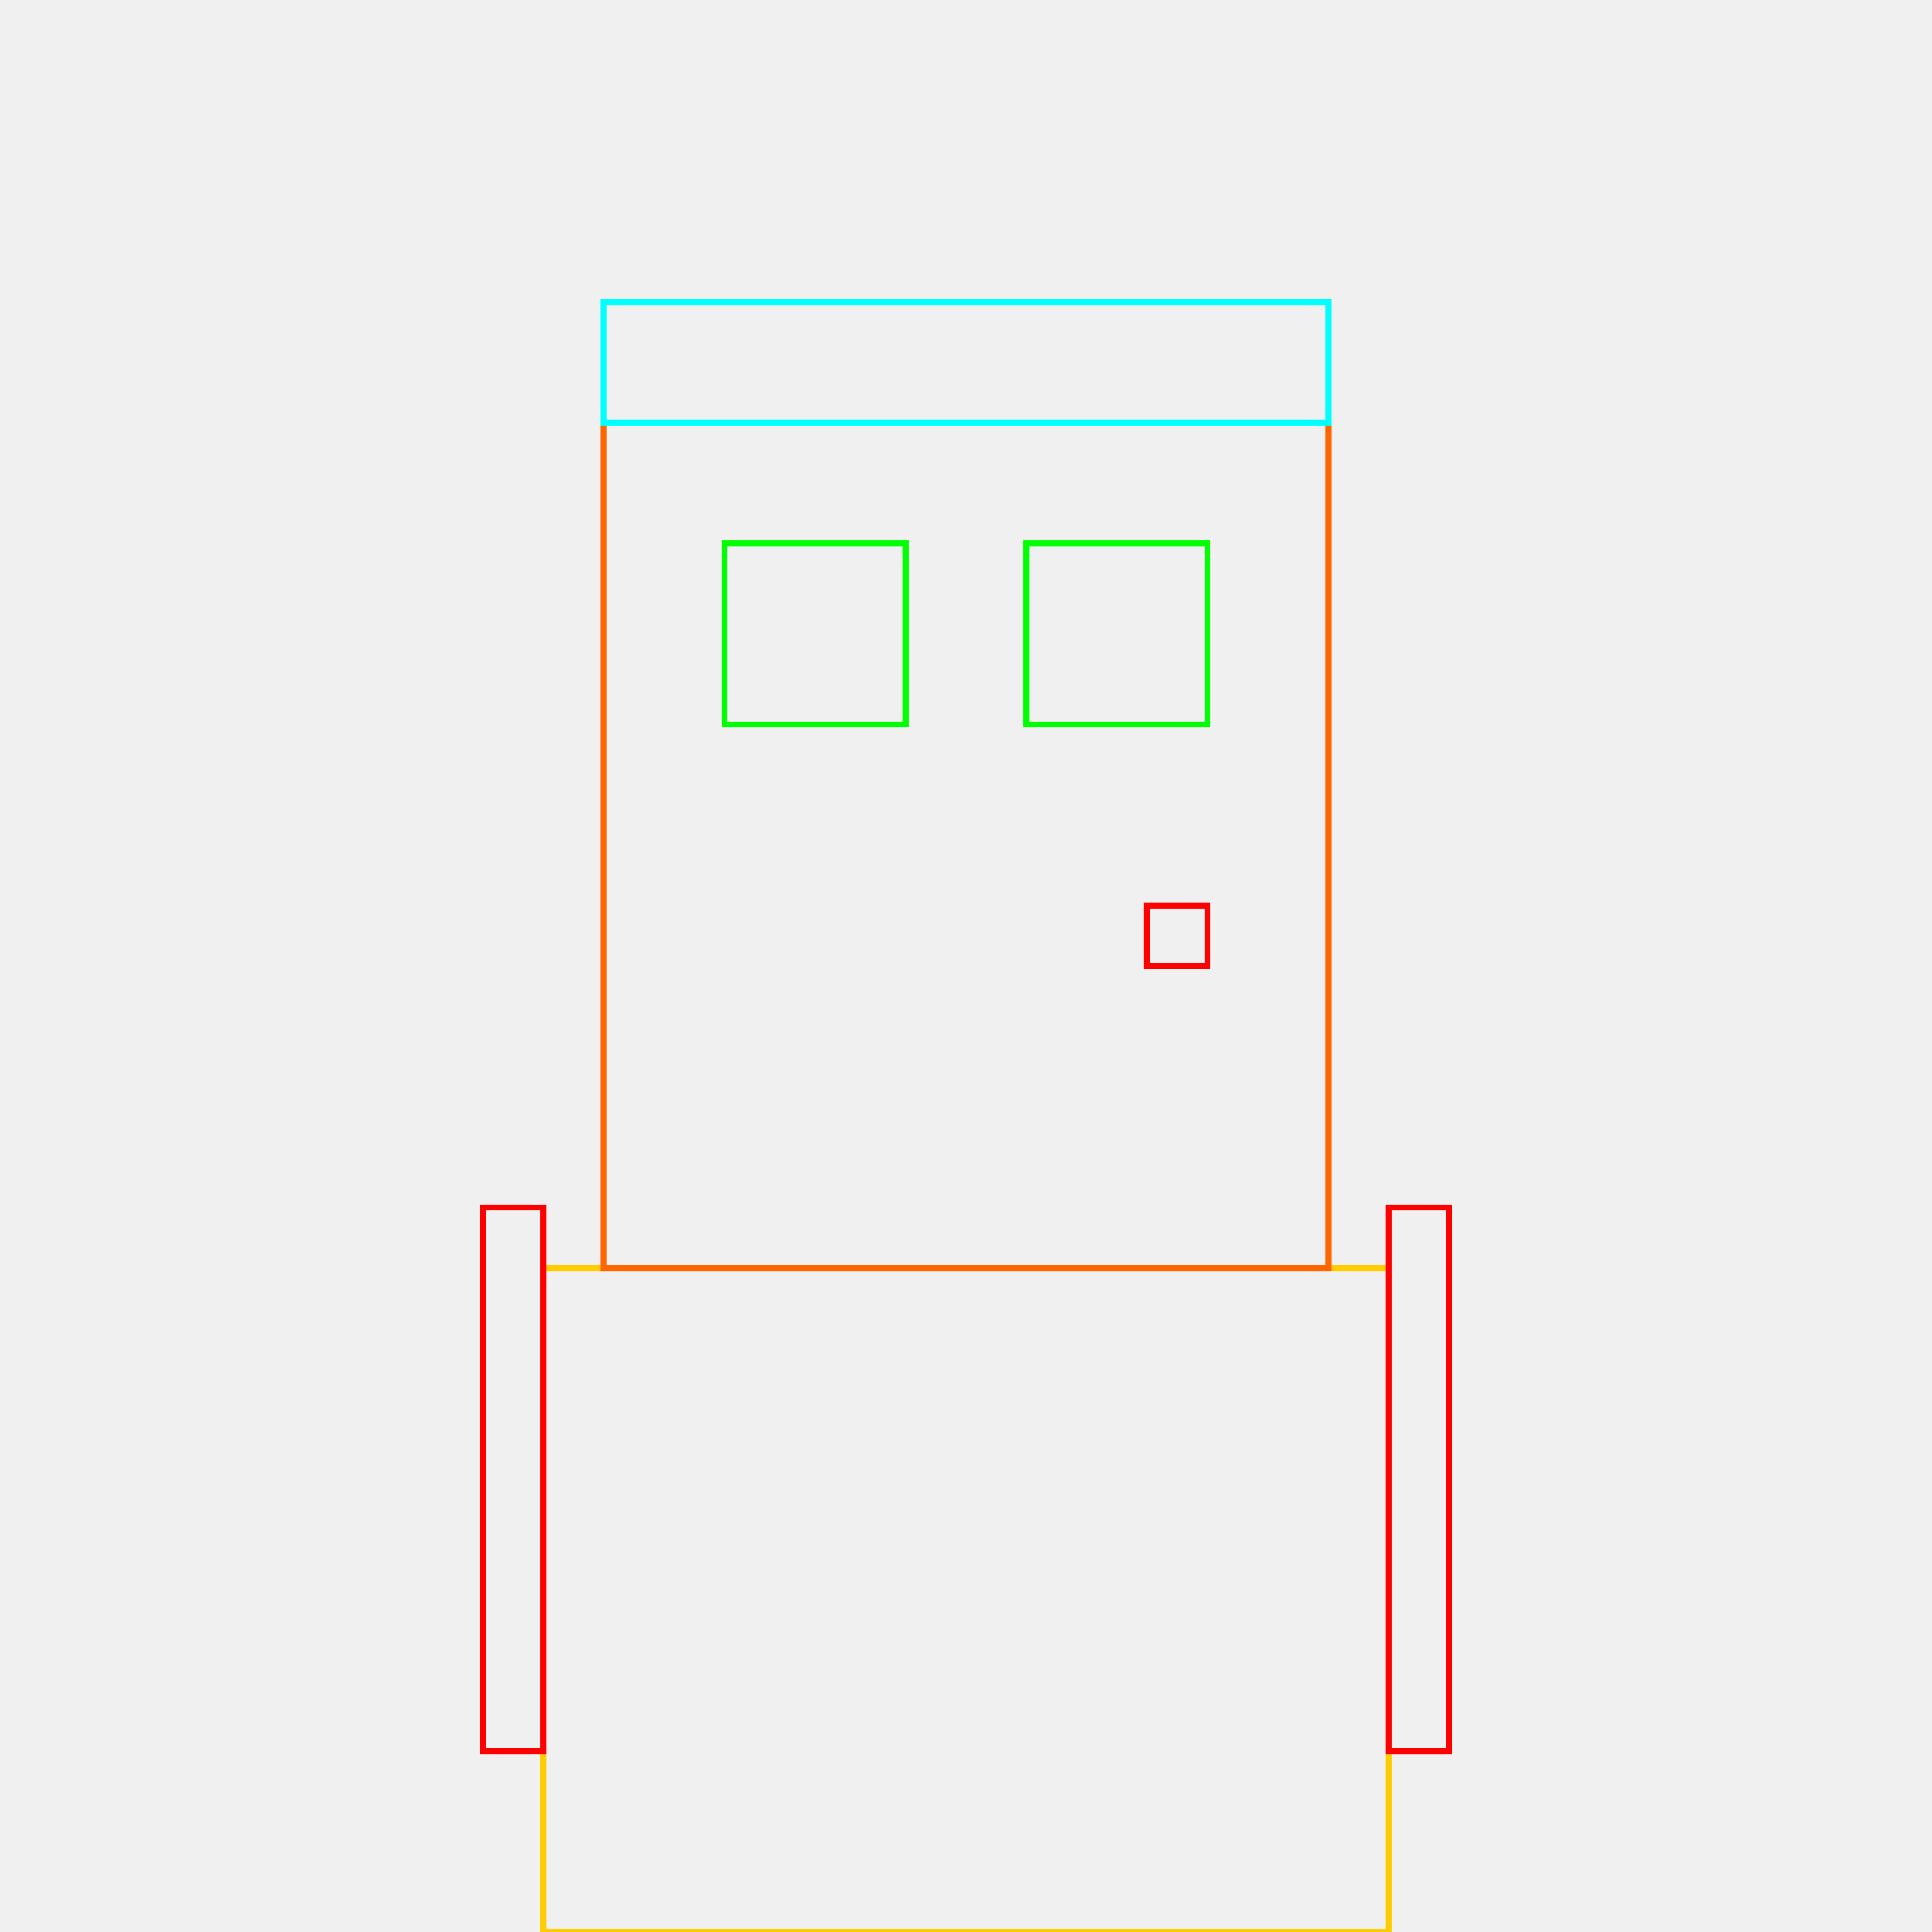
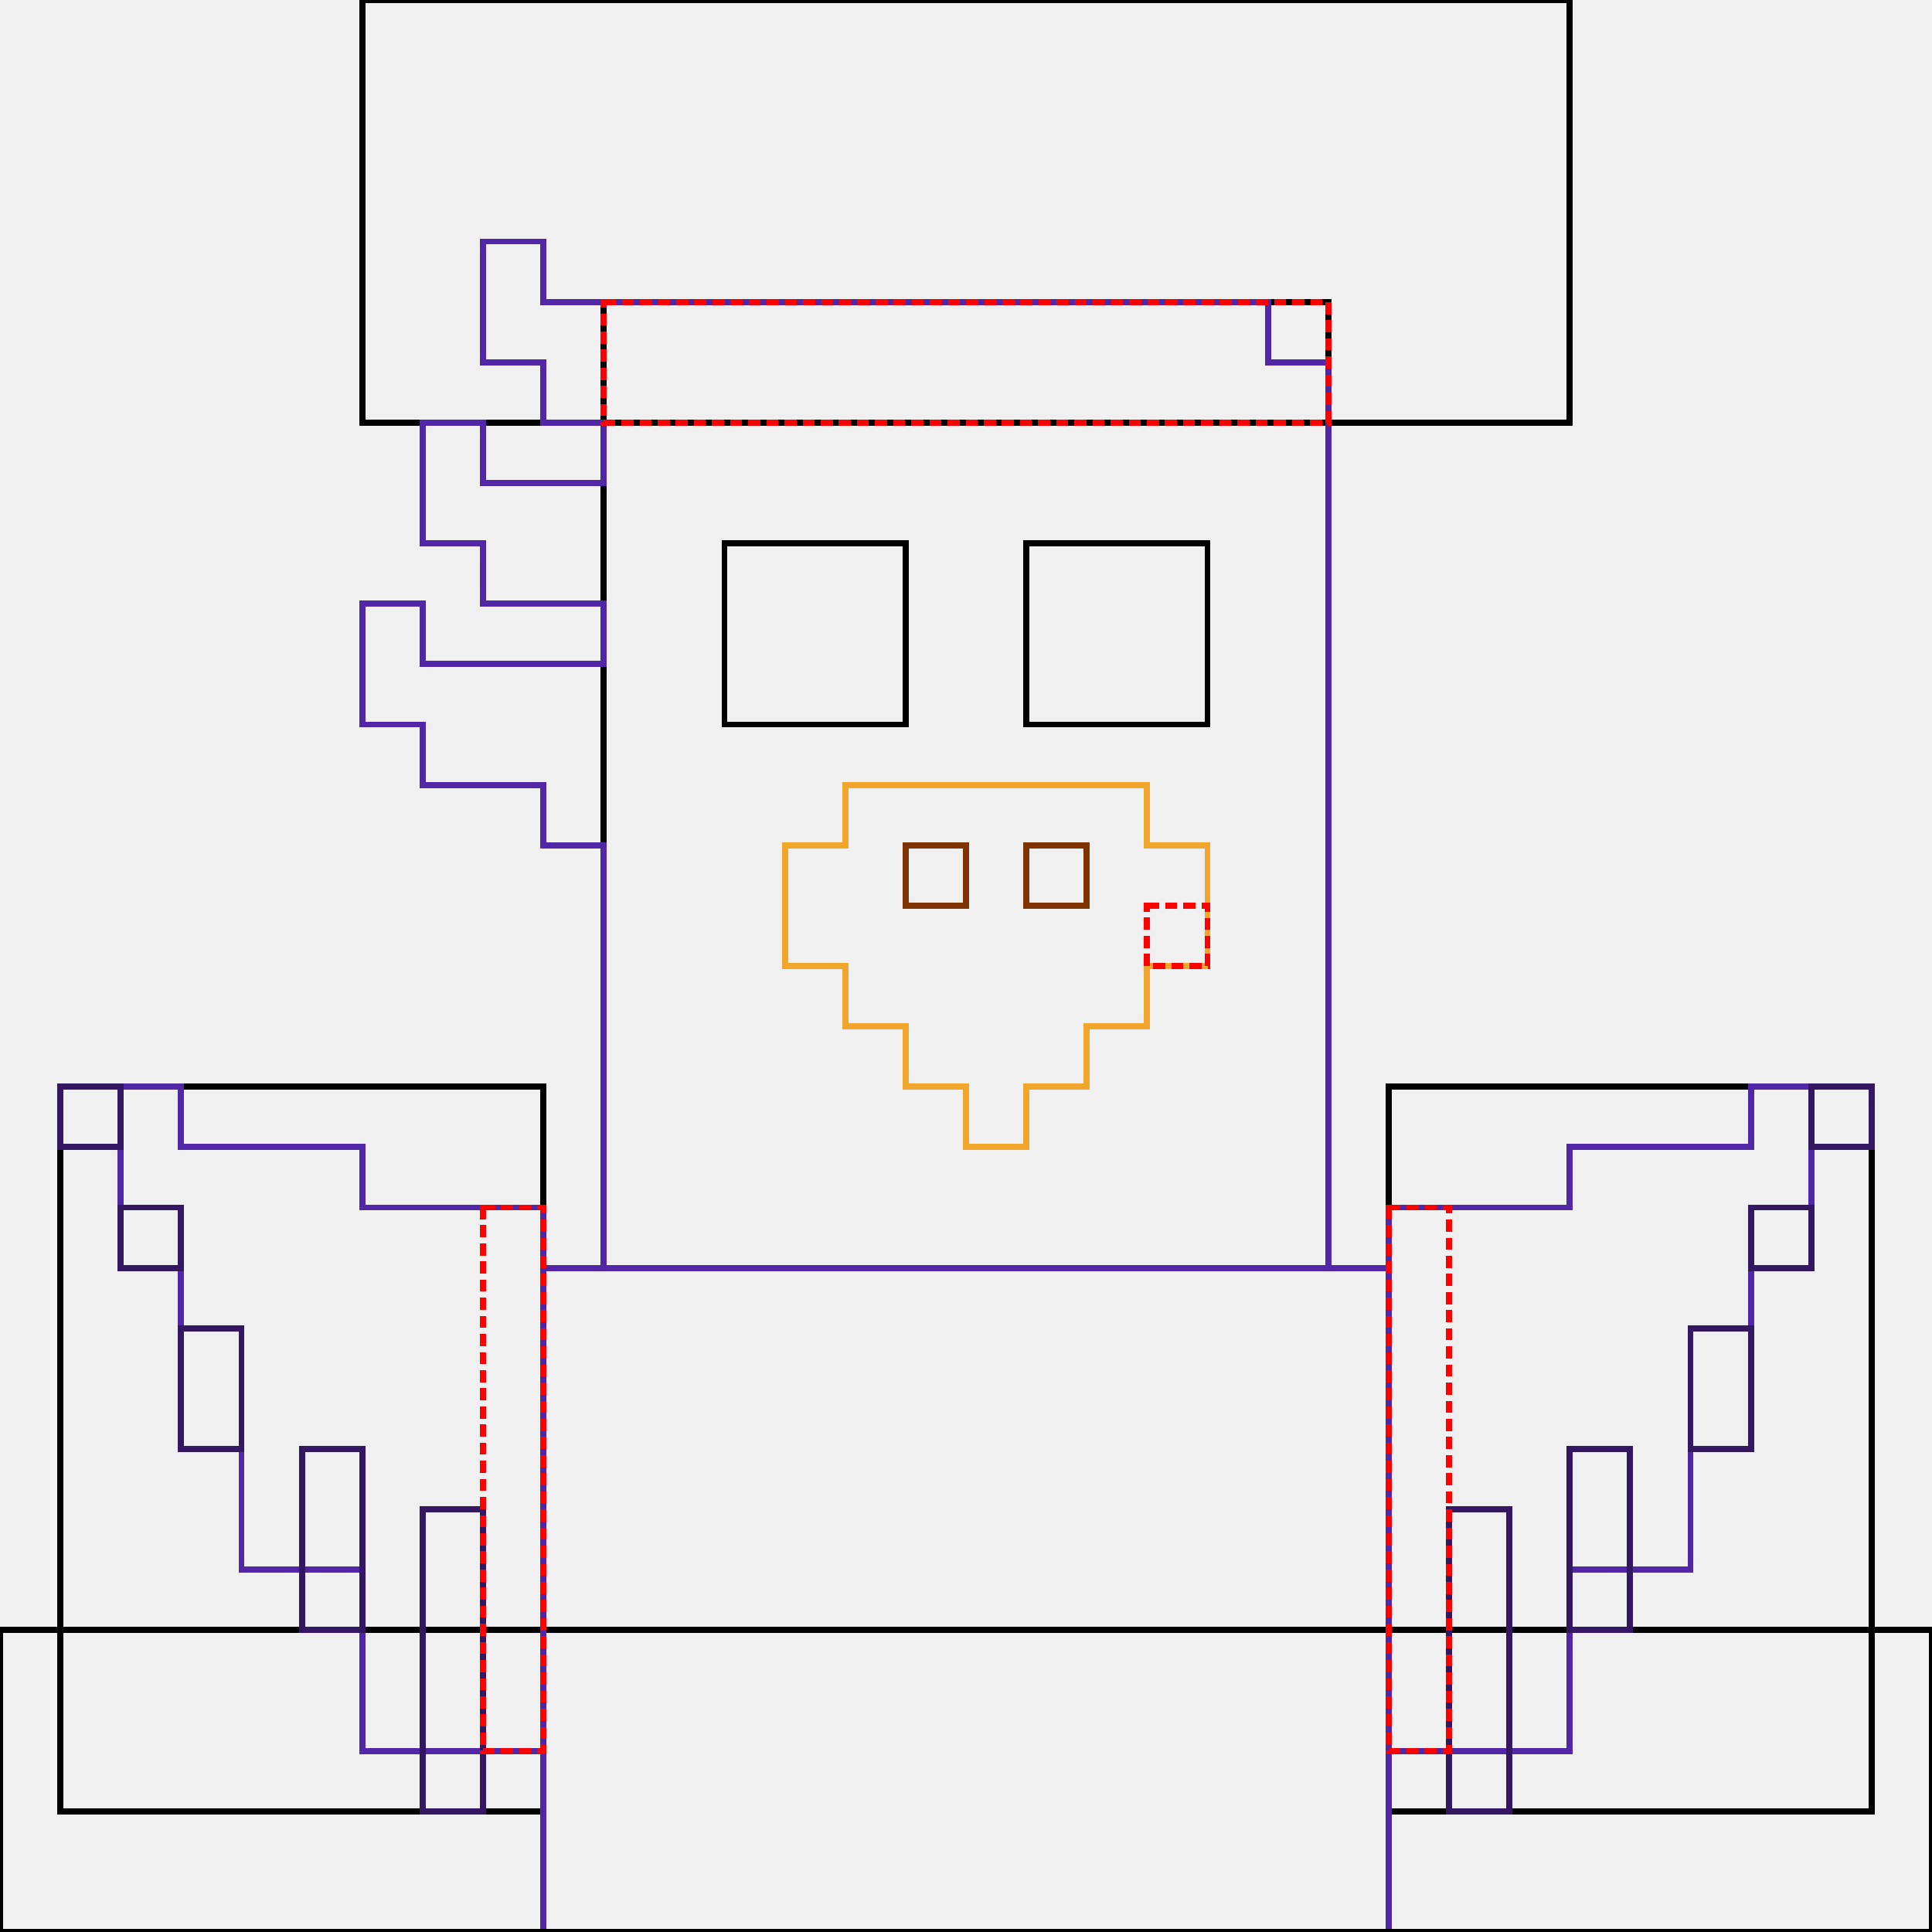
<svg xmlns="http://www.w3.org/2000/svg" width="320" height="320" viewBox="0 0 84.667 84.667" version="1.1" id="svg5" shape-rendering="crispEdges">
  <defs id="defs2">
    <linearGradient id="linearGradient851">
      <stop style="stop-color:#000000;stop-opacity:1;" offset="0" id="stop849" />
    </linearGradient>
  </defs>
  <g id="g9692" style="display:none">
-     <rect style="display:inline;fill:#5227a7;fill-opacity:1;fill-rule:evenodd;stroke-width:0.265" id="rect932" width="37.042" height="29.104" x="23.813" y="55.562" />
-     <g id="g9649-9" transform="matrix(-1,0,0,1,84.66666,5e-7)" style="display:inline">
-       <path id="rect5538-9" style="fill:#5227a7;fill-opacity:1;fill-rule:evenodd;stroke-width:0.265" d="m 5.292,47.625 v 5.292 h 2.646 v 5.292 H 10.583 V 68.792 H 15.875 v 7.938 h 7.938 v -23.812 H 15.875 V 50.271 H 10.583 7.938 v -2.646 z" />
-       <path id="rect24380-0" style="fill:#341762;fill-opacity:1;fill-rule:evenodd;stroke-width:0.265" d="m 2.646,47.625 v 2.646 h 2.646 v -2.646 z m 2.646,5.292 v 2.646 h 2.646 v -2.646 z m 2.646,5.292 v 5.292 h 2.646 v -5.292 z m 5.292,5.292 v 7.938 H 15.875 v -7.938 z m 5.292,2.646 v 13.229 h 2.646 V 66.146 Z" />
-     </g>
+     <rect style="display:inline;fill:#5227a7;fill-opacity:1;fill-rule:evenodd;stroke-width:0.265;stroke-miterlimit:4;stroke-dasharray:none" id="rect932" width="37.042" height="29.104" x="23.813" y="55.562" />
    <g id="g9808" style="display:inline">
      <path id="rect4991" style="fill:#5227a7;fill-opacity:1;fill-rule:evenodd;stroke-width:0.265" d="M 21.167,10.583 V 15.875 H 23.812 v 2.646 h 2.646 v 2.646 H 21.167 V 18.521 H 18.521 V 23.812 h 2.646 v 2.646 h 5.292 v 2.646 H 23.812 18.521 V 26.458 H 15.875 V 31.75 h 2.646 v 2.646 H 23.812 v 2.646 h 2.646 V 55.562 H 55.562 58.208 V 15.875 H 55.562 V 13.229 H 26.458 23.812 v -2.646 z" />
      <path id="rect12380" style="fill:#000000;fill-opacity:1;fill-rule:evenodd;stroke-width:0.265" d="M 31.75,23.812 V 31.75 h 7.938 v -7.938 z m 13.229,0 V 31.75 h 7.938 v -7.938 z" />
      <path id="rect12382" style="fill:#ffffff;fill-opacity:1;fill-rule:evenodd;stroke-width:0.265" d="m 31.75,23.812 v 2.646 h 2.646 V 23.812 Z m 13.229,0 v 2.646 H 47.625 V 23.812 Z" />
      <path id="rect8494" style="fill:#f2a52b;fill-opacity:1;fill-rule:evenodd;stroke-width:0.265" d="m 37.042,34.396 v 2.646 h -2.646 v 5.292 h 2.646 v 2.646 h 2.646 v 2.646 h 2.646 v 2.646 h 2.646 V 47.625 H 47.625 v -2.646 h 2.646 v -2.646 h 2.646 v -5.292 h -2.646 v -2.646 z" />
      <path id="rect12247" style="fill:#7f3300;fill-opacity:1;fill-rule:evenodd;stroke-width:0.265" d="m 39.688,37.042 v 2.646 h 2.646 v -2.646 z m 5.292,0 v 2.646 H 47.625 v -2.646 z" />
    </g>
    <g id="g9649" style="display:inline">
      <path id="rect5538" style="fill:#5227a7;fill-opacity:1;fill-rule:evenodd;stroke-width:0.265" d="m 5.292,47.625 v 5.292 h 2.646 v 5.292 H 10.583 V 68.792 H 15.875 v 7.938 h 7.938 v -23.812 H 15.875 V 50.271 H 10.583 7.938 v -2.646 z" />
      <path id="rect24380" style="fill:#341762;fill-opacity:1;fill-rule:evenodd;stroke-width:0.265" d="m 2.646,47.625 v 2.646 h 2.646 v -2.646 z m 2.646,5.292 v 2.646 h 2.646 v -2.646 z m 2.646,5.292 v 5.292 h 2.646 v -5.292 z m 5.292,5.292 v 7.938 H 15.875 v -7.938 z m 5.292,2.646 v 13.229 h 2.646 V 66.146 Z" />
    </g>
-     <g id="g9971" style="display:none">
+     <g id="g9649-9" transform="matrix(-1,0,0,1,84.66666,5e-7)" style="display:inline">
+       <path id="rect5538-9" style="fill:#5227a7;fill-opacity:1;fill-rule:evenodd;stroke-width:0.265" d="m 5.292,47.625 v 5.292 h 2.646 v 5.292 H 10.583 V 68.792 H 15.875 v 7.938 h 7.938 v -23.812 H 15.875 V 50.271 H 10.583 7.938 v -2.646 z" />
+       <path id="rect24380-0" style="fill:#341762;fill-opacity:1;fill-rule:evenodd;stroke-width:0.265" d="m 2.646,47.625 v 2.646 h 2.646 v -2.646 z m 2.646,5.292 v 2.646 h 2.646 v -2.646 z m 2.646,5.292 v 5.292 h 2.646 v -5.292 z m 5.292,5.292 v 7.938 H 15.875 v -7.938 z m 5.292,2.646 v 13.229 h 2.646 V 66.146 Z" />
+     </g>
+     <g id="g9971" style="display:inline">
      <g id="g10022" transform="translate(-5.291667,18.52083)" style="display:none">
-         <path id="rect932-4" style="fill:#5227a7;fill-opacity:1;fill-rule:evenodd;stroke-width:0.265" d="m 10.583,29.104 v 5.292 h 2.646 V 44.979 H 15.875 v 5.292 h 2.646 v -5.292 h 2.646 v 13.229 h 7.938 v 7.938 h 37.042 v -7.938 h 7.938 v -23.812 h -7.938 v 2.646 H 29.104 v -2.646 h -7.938 v -2.646 h -7.937 v -2.646 z" />
-         <path id="rect10149" style="fill:#341762;fill-opacity:1;fill-rule:evenodd;stroke-width:0.265" d="m 7.937,29.104 v 2.646 h 2.646 v -2.646 z m 2.646,5.292 v 2.646 h 2.646 v -2.646 z m 2.646,5.292 v 5.292 H 15.875 v -5.292 z m 5.292,5.292 v 7.938 h 2.646 v -7.938 z m 5.292,2.646 v 13.229 h 2.646 V 47.625 Z m 44.979,0 v 13.229 h 2.646 V 47.625 Z" />
        <path id="rect10215" style="fill:#b3b3b3;fill-opacity:1;fill-rule:evenodd;stroke-width:0.265" d="m 74.083,21.167 v 2.646 h -2.646 v 2.646 h -5.292 v 13.229 h 2.646 v 7.937 h 2.646 v 5.292 h 2.646 v 5.292 h 2.646 v 2.646 h 2.646 v -2.646 h 2.646 v -5.292 h 2.646 v -5.292 h 2.646 v -7.937 h 2.646 V 26.458 h -5.292 v -2.646 h -2.646 v -2.646 z" />
        <path id="rect10251" style="fill:#404040;fill-opacity:1;fill-rule:evenodd;stroke-width:0.265" d="m 71.437,29.104 v 15.875 h 5.292 5.292 V 42.333 H 76.729 V 31.75 h 5.292 v -2.646 h -5.292 z m 10.583,2.646 v 10.583 h 2.646 V 31.75 Z" />
-       </g>
-       <g id="g10512" transform="translate(26.45833,-5.291667)" style="display:none">
-         <path id="rect4851" style="fill:#5227a7;fill-opacity:1;fill-rule:evenodd;stroke-width:0.265" d="m 2.646,10.583 v 7.938 H 0 -2.646 v -2.646 h -2.646 v 5.292 h 2.646 v 2.646 H 0 v 2.646 h -5.292 v -2.646 h -2.646 v 5.292 h 2.646 V 31.75 H 0 v 2.646 H -2.646 -7.937 V 31.75 h -2.646 v 5.292 h 2.646 V 39.688 h 5.292 v 2.646 H 0 V 47.625 60.854 H 26.458 31.75 V 55.562 H 26.458 V 47.625 44.979 H 31.75 v -23.812 H 29.104 V 18.521 H 26.458 V 15.875 H 7.937 V 13.229 H 5.292 v -2.646 z" />
-         <path id="rect1712" style="fill:#341762;fill-opacity:1;fill-rule:evenodd;stroke-width:0.265" d="m 7.937,15.875 v 2.646 h 2.646 v -2.646 z m 2.646,2.646 v 2.646 h 2.646 v -2.646 z m -7.937,0 v 2.646 H 5.292 V 18.521 Z M 0,23.813 v 2.646 h 5.292 v -2.646 z m 5.292,2.646 v 2.646 H 7.937 V 26.458 Z M 0,31.75 v 2.646 H 5.292 V 31.75 Z m 5.292,2.646 v 2.646 h 2.646 v -2.646 z m 2.646,2.646 V 39.688 H 10.583 V 37.042 Z M 0,42.333 v 2.646 h 5.292 v -2.646 z m 5.292,2.646 V 47.625 H 7.937 V 44.979 Z M 7.937,47.625 v 5.292 H 10.583 V 47.625 Z" />
-         <path id="rect5812" style="fill:#f2a52b;fill-opacity:1;fill-rule:evenodd;stroke-width:0.265" d="m 39.688,34.396 v 2.646 H 31.75 V 39.688 H 29.104 23.812 v 2.646 H 18.521 V 52.917 H 23.812 V 55.562 H 31.75 v 2.646 h 5.292 v 2.646 h 5.292 v -2.646 h 2.646 V 55.562 H 42.333 39.688 v -2.646 h -5.292 v -2.646 h -7.938 V 47.625 h 2.646 v -2.646 h 5.292 V 42.333 H 39.688 V 39.688 h 2.646 v -2.646 h 5.292 V 34.396 H 42.333 Z M 44.979,55.562 h 2.646 v -2.646 h -2.646 z" />
-         <rect style="fill:#000000;fill-opacity:1;fill-rule:evenodd;stroke-width:0.265" id="rect5802" width="7.938" height="7.938" x="18.521" y="29.104" />
-         <rect style="fill:#ffffff;fill-opacity:1;fill-rule:evenodd;stroke-width:0.265" id="rect5804" width="2.646" height="2.646" x="18.521" y="29.104" />
-         <rect style="fill:#7f3300;fill-opacity:1;fill-rule:evenodd;stroke-width:0.265" id="rect5816" width="2.646" height="2.646" x="26.458" y="39.688" />
      </g>
      <g id="g9945" transform="translate(-5.291666,-34.39583)" style="display:none">
        <path id="rect9220" style="fill:#000000;fill-opacity:1;fill-rule:evenodd;stroke-width:0.265" d="M 29.104,34.396 V 47.625 H 66.146 V 34.396 Z m -7.938,15.875 v 2.646 h 52.917 v -2.646 z" />
        <path id="rect9496" style="fill:#ff0000;fill-rule:evenodd;stroke-width:0.265" d="m 29.104,47.625 h 37.042 v 2.646 H 29.104 Z" />
      </g>
      <g id="g10302" transform="translate(-13.22917,-10.58333)" style="display:none">
        <path id="rect13356" style="fill:#ffffff;fill-opacity:1;fill-rule:evenodd;stroke-width:0.265" d="m 50.271,13.229 v 7.938 h 7.938 v -7.938 z m -10.583,7.938 v 7.938 h 7.938 v -7.938 z m 23.812,0 v 7.938 h 7.938 v -7.938 z M 29.104,31.75 v 7.938 h 7.938 V 31.75 Z m 7.938,13.229 v 7.938 h 7.938 v -7.938 z m -10.583,7.938 v 7.938 h 7.938 v -7.938 z" />
        <path id="rect14106" style="fill:#666666;fill-opacity:1;fill-rule:evenodd;stroke-width:0.265" d="m 58.208,13.229 v 7.938 h 7.938 v -7.938 z m -23.812,2.646 V 23.812 h 7.938 v -7.937 z m 13.229,5.292 v 7.938 h 7.938 v -7.938 z m -10.583,7.938 v 7.938 h 7.938 v -7.938 z M 26.458,39.688 v 7.938 h 7.938 v -7.938 z m 7.938,13.229 v 7.938 h 7.938 v -7.938 z" />
        <path id="rect13380" style="fill:#b3b3b3;fill-opacity:1;fill-rule:evenodd;stroke-width:0.265" d="m 42.333,13.229 v 7.938 h 7.938 v -7.938 z m 13.229,7.938 v 7.938 h 7.938 v -7.938 z M 31.75,23.812 V 31.75 h 7.938 v -7.938 z m 2.646,13.229 v 7.938 h 7.938 v -7.938 z m -5.292,23.812 v 7.938 h 7.938 v -7.938 z" />
        <rect style="fill:#d9d9d9;fill-opacity:1;fill-rule:evenodd;stroke-width:0.265" id="rect13668" width="7.938" height="7.938" x="29.104" y="44.979" />
        <path id="rect14154" style="fill:#808080;fill-opacity:1;fill-rule:evenodd;stroke-width:0.265" d="m 66.146,15.875 v 5.292 h 2.646 V 15.875 Z M 31.75,18.521 V 23.812 h 2.646 v -5.292 z m -2.646,7.938 V 31.75 h 2.646 v -5.292 z m 15.875,2.646 V 31.75 h 5.292 v -2.646 z m 15.875,0 V 31.75 h 5.292 V 29.104 Z M 26.458,34.396 V 39.688 h 2.646 V 34.396 Z M 31.75,47.625 v 2.646 h 2.646 V 47.625 Z" />
        <path id="rect14238" style="fill:#ffffff;fill-opacity:1;fill-rule:evenodd;stroke-width:0.265" d="m 60.854,15.875 v 2.646 h 2.646 v -2.646 z m -23.812,2.646 v 2.646 h 2.646 V 18.521 Z M 50.271,23.812 v 2.646 h 2.646 V 23.812 Z M 39.687,31.75 v 2.646 h 2.646 V 31.75 Z M 29.104,42.333 v 2.646 h 2.646 v -2.646 z m 7.938,13.229 v 2.646 h 2.646 V 55.562 Z" />
        <path id="rect14270" style="fill:#b3b3b3;fill-opacity:1;fill-rule:evenodd;stroke-width:0.265" d="m 52.917,15.875 v 2.646 h 2.646 V 15.875 Z M 42.333,23.812 v 2.646 h 2.646 V 23.812 Z m 23.812,0 v 2.646 h 2.646 V 23.812 Z M 31.75,34.396 v 2.646 h 2.646 v -2.646 z m 7.938,13.229 v 2.646 h 2.646 V 47.625 Z m -10.583,7.938 v 2.646 h 2.646 V 55.562 Z" />
        <path id="rect14428" style="fill:#666666;fill-opacity:1;fill-rule:evenodd;stroke-width:0.265" d="m 44.979,15.875 v 2.646 h 2.646 V 15.875 Z M 58.208,23.812 v 2.646 h 2.646 V 23.812 Z m -23.812,2.646 v 2.646 h 2.646 V 26.458 Z M 37.042,39.688 v 2.646 h 2.646 V 39.688 Z M 31.75,63.5 v 2.646 h 2.646 V 63.5 Z" />
      </g>
      <g id="g10059" transform="translate(2.645831)" style="display:none">
        <path id="rect11190" style="fill:#ffd800;fill-opacity:1;fill-rule:evenodd;stroke-width:0.265" d="M 39.688,21.167 V 23.812 31.75 34.396 H 52.917 V 31.75 23.812 21.167 Z m 13.229,13.229 v 2.646 H 55.562 v -2.646 z m 2.646,2.646 v 18.521 h 2.646 V 37.042 Z m 0,18.521 h -2.646 v 2.646 H 55.562 Z m -2.646,2.646 h -2.646 v 2.646 h 2.646 z M 42.333,23.812 h 7.937 V 31.75 h -7.937 z" />
        <path id="rect11220" style="fill:#00ebff;fill-opacity:0.5;fill-rule:evenodd;stroke-width:0.265" d="m 42.333,23.812 h 7.938 V 31.75 h -7.938 z" />
      </g>
      <g id="g9963" transform="translate(15.875,-7.937501)" style="display:none">
        <path id="rect5385" style="fill:#7f3300;fill-opacity:1;fill-rule:evenodd;stroke-width:0.265" d="m 52.917,44.979 v 5.292 H 47.625 v 2.646 H 44.979 V 50.271 H 39.688 V 47.625 h -5.292 v 2.646 h 2.646 v 2.646 h 5.292 V 55.562 h 10.583 v -2.646 h 5.292 v -2.646 h 2.646 v -5.292 z" />
        <path id="rect5249" style="fill:#ffffff;fill-opacity:0.67;fill-rule:evenodd;stroke-width:0.265" d="m 50.271,26.458 v 2.646 5.292 h 2.646 2.646 2.646 v -7.938 H 55.562 Z m 7.938,7.938 V 39.688 H 63.5 V 34.396 Z M 52.917,29.104 H 55.562 V 31.75 h -2.646 z m 0,10.583 v 2.646 H 55.562 V 39.688 Z" />
      </g>
-       <g id="g9994" transform="translate(-37.04167,13.22917)" style="display:none">
-         <path id="rect5538-99" style="fill:#5227a7;fill-opacity:1;fill-rule:evenodd;stroke-width:0.265" d="m 42.333,34.396 v 5.292 h 2.646 v 5.292 h 2.646 v 10.583 h 5.292 v 7.938 h 7.938 v -23.812 h -7.938 v -2.646 h -5.292 -2.646 v -2.646 z" />
-         <path id="rect24380-8" style="fill:#341762;fill-opacity:1;fill-rule:evenodd;stroke-width:0.265" d="m 39.687,34.396 v 2.646 h 2.646 v -2.646 z m 2.646,5.292 v 2.646 h 2.646 v -2.646 z m 2.646,5.292 v 5.292 h 2.646 v -5.292 z m 5.292,5.292 v 7.938 h 2.646 v -7.938 z m 5.292,2.646 v 13.229 h 2.646 V 52.917 Z" />
-         <path id="rect11719" style="fill:#7f3300;fill-opacity:1;fill-rule:evenodd;stroke-width:0.265" d="m 37.042,15.875 v 10.583 h 7.938 v 18.521 h 5.292 V 26.458 h 7.938 v -2.646 h 2.646 v -5.292 h -2.646 v -2.646 h -7.938 -5.292 z" />
-         <path id="rect11747" style="fill:#ffd800;fill-opacity:1;fill-rule:evenodd;stroke-width:0.265" d="m 39.687,15.875 v 10.583 h 2.646 V 15.875 Z m 13.229,0 v 10.583 h 2.646 V 15.875 Z" />
-       </g>
      <g id="g10527" transform="translate(-5.291666,23.8125)" style="display:none">
        <path id="rect5608" style="fill:#ffd800;fill-opacity:1;fill-rule:evenodd;stroke-width:0.265" d="m 29.104,29.104 v 2.646 2.646 H 31.75 v 2.646 h 5.292 V 34.396 H 34.396 V 31.75 H 31.75 v -2.646 z m 7.938,7.938 v 2.646 H 39.688 v -2.646 z m 2.646,2.646 v 2.646 h 2.646 v 2.646 H 39.688 v 7.937 h 2.646 v 2.646 h 10.583 v -2.646 h 2.646 v -7.937 h -2.646 v -2.646 h 2.646 v -2.646 h -5.292 v 2.646 h -5.292 v -2.646 z m 15.875,0 h 2.646 v -2.646 h -2.646 z m 2.646,-2.646 h 5.292 v -2.646 h 2.646 v -2.646 -2.646 h -2.646 v 2.646 h -2.646 v 2.646 h -2.646 z" />
        <path id="rect5758" style="fill:#ffe97f;fill-opacity:1;fill-rule:evenodd;stroke-width:0.265" d="m 44.979,44.979 v 5.292 2.646 H 47.625 v -2.646 h 2.646 v -5.292 z" />
      </g>
+       <g id="g9994" transform="translate(-37.04167,13.22917)" style="display:none">
+         <path id="rect11719" style="fill:#7f3300;fill-opacity:1;fill-rule:evenodd;stroke-width:0.265" d="m 37.042,15.875 v 10.583 h 7.938 v 18.521 h 5.292 V 26.458 h 7.938 v -2.646 h 2.646 v -5.292 h -2.646 v -2.646 h -7.938 -5.292 z" />
+         <path id="rect11747" style="fill:#ffd800;fill-opacity:1;fill-rule:evenodd;stroke-width:0.265" d="m 39.687,15.875 v 10.583 h 2.646 V 15.875 Z m 13.229,0 v 10.583 h 2.646 V 15.875 Z" />
+       </g>
    </g>
  </g>
  <g id="g4226" style="display:inline">
-     <rect style="fill:none;fill-rule:evenodd;stroke:#ffcc00;stroke-width:0.265;stroke-miterlimit:4;stroke-dasharray:none;stroke-opacity:1" id="rect847" width="37.042" height="29.104" x="23.812" y="55.562" />
-     <rect style="fill:none;fill-rule:evenodd;stroke:#ff6600;stroke-width:0.265;stroke-miterlimit:4;stroke-dasharray:none;stroke-opacity:1" id="rect3027" width="31.75" height="42.333" x="26.458" y="13.229" />
-     <rect style="fill:none;fill-rule:evenodd;stroke:#00ff00;stroke-width:0.265;stroke-miterlimit:4;stroke-dasharray:none;stroke-opacity:1" id="rect3227" width="7.938" height="7.938" x="31.75" y="23.812" />
-     <rect style="fill:none;fill-rule:evenodd;stroke:#00ff00;stroke-width:0.265;stroke-miterlimit:4;stroke-dasharray:none;stroke-opacity:1" id="rect3229" width="7.938" height="7.938" x="44.979" y="23.812" />
-     <rect style="fill:none;fill-rule:evenodd;stroke:#00ffff;stroke-width:0.265;stroke-miterlimit:4;stroke-dasharray:none;stroke-opacity:1" id="rect3561" width="31.75" height="5.292" x="26.458" y="13.229" />
-     <rect style="fill:none;fill-rule:evenodd;stroke:#ff0000;stroke-width:0.265;stroke-miterlimit:4;stroke-dasharray:none;stroke-opacity:1" id="rect3675" width="2.646" height="2.646" x="50.271" y="39.688" />
-     <rect style="fill:none;fill-rule:evenodd;stroke:#ff0000;stroke-width:0.265;stroke-miterlimit:4;stroke-dasharray:none;stroke-opacity:1" id="rect4025" width="2.646" height="23.812" x="21.167" y="52.917" />
-     <rect style="fill:none;fill-rule:evenodd;stroke:#ff0000;stroke-width:0.265;stroke-miterlimit:4;stroke-dasharray:none;stroke-opacity:1" id="rect4025-6" width="2.646" height="23.812" x="60.854" y="52.917" />
+     <rect style="display:inline;fill:none;fill-rule:evenodd;stroke:#000000;stroke-width:0.265;stroke-miterlimit:4;stroke-dasharray:none;stroke-opacity:1" id="rect847" width="37.042" height="29.104" x="23.812" y="55.562" />
+     <rect style="fill:none;fill-rule:evenodd;stroke:#000000;stroke-width:0.265;stroke-miterlimit:4;stroke-dasharray:none;stroke-opacity:1" id="rect3027" width="31.75" height="42.333" x="26.458" y="13.229" />
+     <rect style="display:inline;fill:none;fill-rule:evenodd;stroke:#000000;stroke-width:0.27;stroke-miterlimit:4;stroke-dasharray:none;stroke-opacity:1" id="rect2357" width="84.667" height="13.229" x="7.1054274e-15" y="71.438" />
+     <rect style="fill:none;fill-rule:evenodd;stroke:#000000;stroke-width:0.265;stroke-miterlimit:4;stroke-dasharray:none;stroke-dashoffset:0;stroke-opacity:1" id="rect2071" width="21.167" height="31.75" x="2.646" y="47.625" />
+     <rect style="display:inline;fill:none;fill-rule:evenodd;stroke:#000000;stroke-width:0.265;stroke-miterlimit:4;stroke-dasharray:none;stroke-dashoffset:0;stroke-opacity:1" id="rect2071-6" width="21.167" height="31.75" x="60.854" y="47.625" />
+     <rect style="fill:none;fill-rule:evenodd;stroke:#000000;stroke-width:0.265;stroke-miterlimit:4;stroke-dasharray:none;stroke-opacity:1" id="rect1675" width="52.917" height="18.521" x="15.875" y="0" />
+     <g id="g2369" style="display:inline">
+       <path id="path2359" style="fill:none;fill-opacity:1;fill-rule:evenodd;stroke:#5227a7;stroke-width:0.265;stroke-miterlimit:4;stroke-dasharray:none;stroke-opacity:1" d="M 21.167,10.583 V 15.875 H 23.812 v 2.646 h 2.646 v 2.646 H 21.167 V 18.521 H 18.521 V 23.812 h 2.646 v 2.646 h 5.292 v 2.646 H 23.812 18.521 V 26.458 H 15.875 V 31.75 h 2.646 v 2.646 H 23.812 v 2.646 h 2.646 V 55.562 H 55.562 58.208 V 15.875 H 55.562 V 13.229 H 26.458 23.812 v -2.646 z" />
+       <path id="path2361" style="fill:none;fill-opacity:1;fill-rule:evenodd;stroke:#000000;stroke-width:0.265;stroke-miterlimit:4;stroke-dasharray:none;stroke-opacity:1" d="M 31.75,23.812 V 31.75 h 7.938 v -7.938 z m 13.229,0 V 31.75 h 7.938 v -7.938 z" />
+       <path id="path2365" style="fill:none;fill-opacity:1;fill-rule:evenodd;stroke:#f2a52b;stroke-width:0.265;stroke-miterlimit:4;stroke-dasharray:none;stroke-opacity:1" d="m 37.042,34.396 v 2.646 h -2.646 v 5.292 h 2.646 v 2.646 h 2.646 v 2.646 h 2.646 v 2.646 h 2.646 V 47.625 H 47.625 v -2.646 h 2.646 v -2.646 h 2.646 v -5.292 h -2.646 v -2.646 z" />
+       <path id="path2367" style="fill:none;fill-opacity:1;fill-rule:evenodd;stroke:#7f3300;stroke-width:0.265;stroke-miterlimit:4;stroke-dasharray:none;stroke-opacity:1" d="m 39.688,37.042 v 2.646 h 2.646 v -2.646 z m 5.292,0 v 2.646 H 47.625 v -2.646 z" />
+     </g>
+     <rect style="display:inline;fill:none;fill-rule:evenodd;stroke:#5227a7;stroke-width:0.265;stroke-miterlimit:4;stroke-dasharray:none;stroke-opacity:1" id="rect3028" width="37.042" height="29.104" x="23.812" y="55.562" />
+     <rect style="display:inline;fill:none;fill-rule:evenodd;stroke:#000000;stroke-width:0.27;stroke-miterlimit:4;stroke-dasharray:none;stroke-opacity:1" id="rect3048" width="84.667" height="13.229" x="7.1054274e-15" y="71.438" />
+     <g id="g3013" style="display:inline">
+       <path id="path3009" style="fill:none;fill-opacity:1;fill-rule:evenodd;stroke:#5227a7;stroke-width:0.265;stroke-opacity:1" d="m 5.292,47.625 v 5.292 h 2.646 v 5.292 H 10.583 V 68.792 H 15.875 v 7.938 h 7.938 v -23.812 H 15.875 V 50.271 H 10.583 7.938 v -2.646 z" />
+       <path id="path3011" style="fill:none;fill-opacity:1;fill-rule:evenodd;stroke:#341762;stroke-width:0.265;stroke-opacity:1" d="m 2.646,47.625 v 2.646 h 2.646 v -2.646 z m 2.646,5.292 v 2.646 h 2.646 v -2.646 z m 2.646,5.292 v 5.292 h 2.646 v -5.292 z m 5.292,5.292 v 7.938 H 15.875 v -7.938 z m 5.292,2.646 v 13.229 h 2.646 V 66.146 Z" />
+     </g>
+     <g id="g3019" transform="matrix(-1,0,0,1,84.66666,5e-7)" style="display:inline">
+       <path id="path3015" style="fill:none;fill-opacity:1;fill-rule:evenodd;stroke:#5227a7;stroke-width:0.265;stroke-opacity:1" d="m 5.292,47.625 v 5.292 h 2.646 v 5.292 H 10.583 V 68.792 H 15.875 v 7.938 h 7.938 v -23.812 H 15.875 V 50.271 H 10.583 7.938 v -2.646 z" />
+       <path id="path3017" style="fill:none;fill-opacity:1;fill-rule:evenodd;stroke:#341762;stroke-width:0.265;stroke-opacity:1" d="m 2.646,47.625 v 2.646 h 2.646 v -2.646 z m 2.646,5.292 v 2.646 h 2.646 v -2.646 z m 2.646,5.292 v 5.292 h 2.646 v -5.292 z m 5.292,5.292 v 7.938 H 15.875 v -7.938 z m 5.292,2.646 v 13.229 h 2.646 V 66.146 Z" />
+     </g>
+     <rect style="fill:none;fill-rule:evenodd;stroke:#ff0000;stroke-width:0.265;stroke-miterlimit:4;stroke-dasharray:0.529, 0.265;stroke-dashoffset:0;stroke-opacity:1" id="rect3561" width="31.75" height="5.292" x="26.458" y="13.229" />
+     <rect style="fill:none;fill-rule:evenodd;stroke:#ff0000;stroke-width:0.265;stroke-miterlimit:4;stroke-dasharray:0.529, 0.265;stroke-dashoffset:0;stroke-opacity:1" id="rect3675" width="2.646" height="2.646" x="50.271" y="39.688" />
+     <rect style="fill:none;fill-rule:evenodd;stroke:#ff0000;stroke-width:0.265;stroke-miterlimit:4;stroke-dasharray:0.529, 0.265;stroke-dashoffset:0;stroke-opacity:1" id="rect4025" width="2.646" height="23.812" x="21.167" y="52.917" />
+     <rect style="fill:none;fill-rule:evenodd;stroke:#ff0000;stroke-width:0.265;stroke-miterlimit:4;stroke-dasharray:0.529, 0.265;stroke-dashoffset:0;stroke-opacity:1" id="rect4025-6" width="2.646" height="23.812" x="60.854" y="52.917" />
  </g>
</svg>
